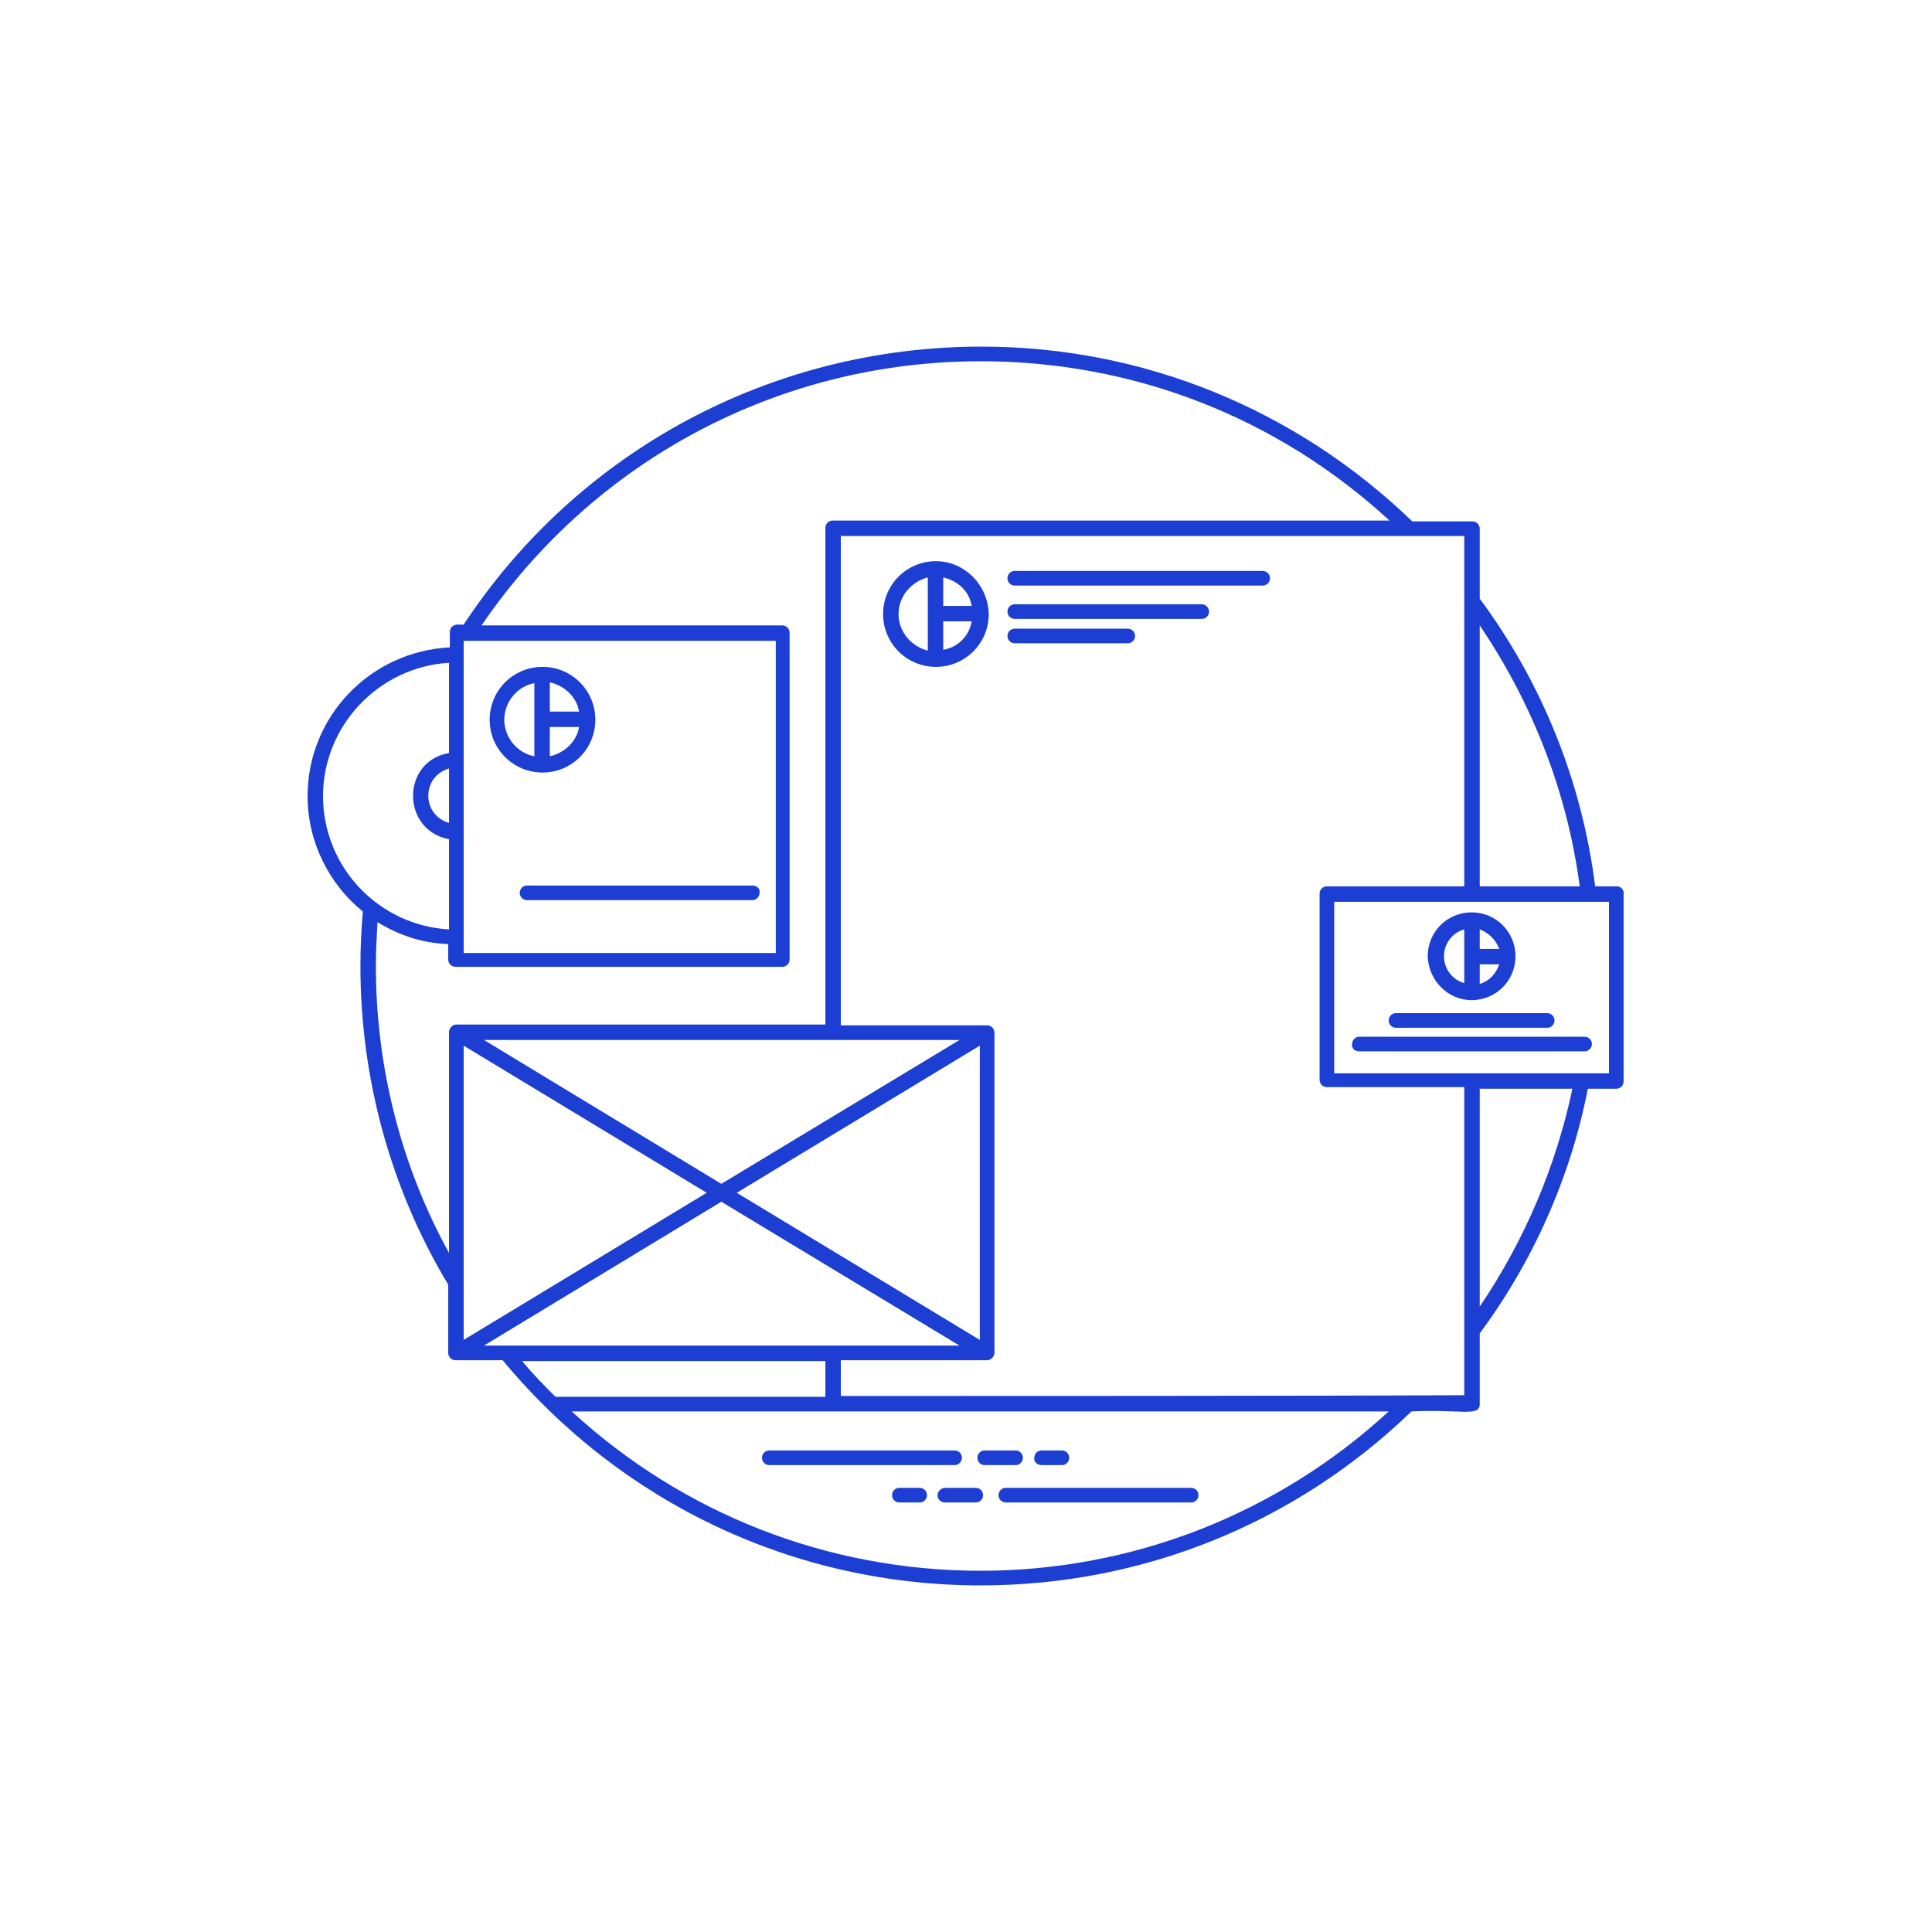
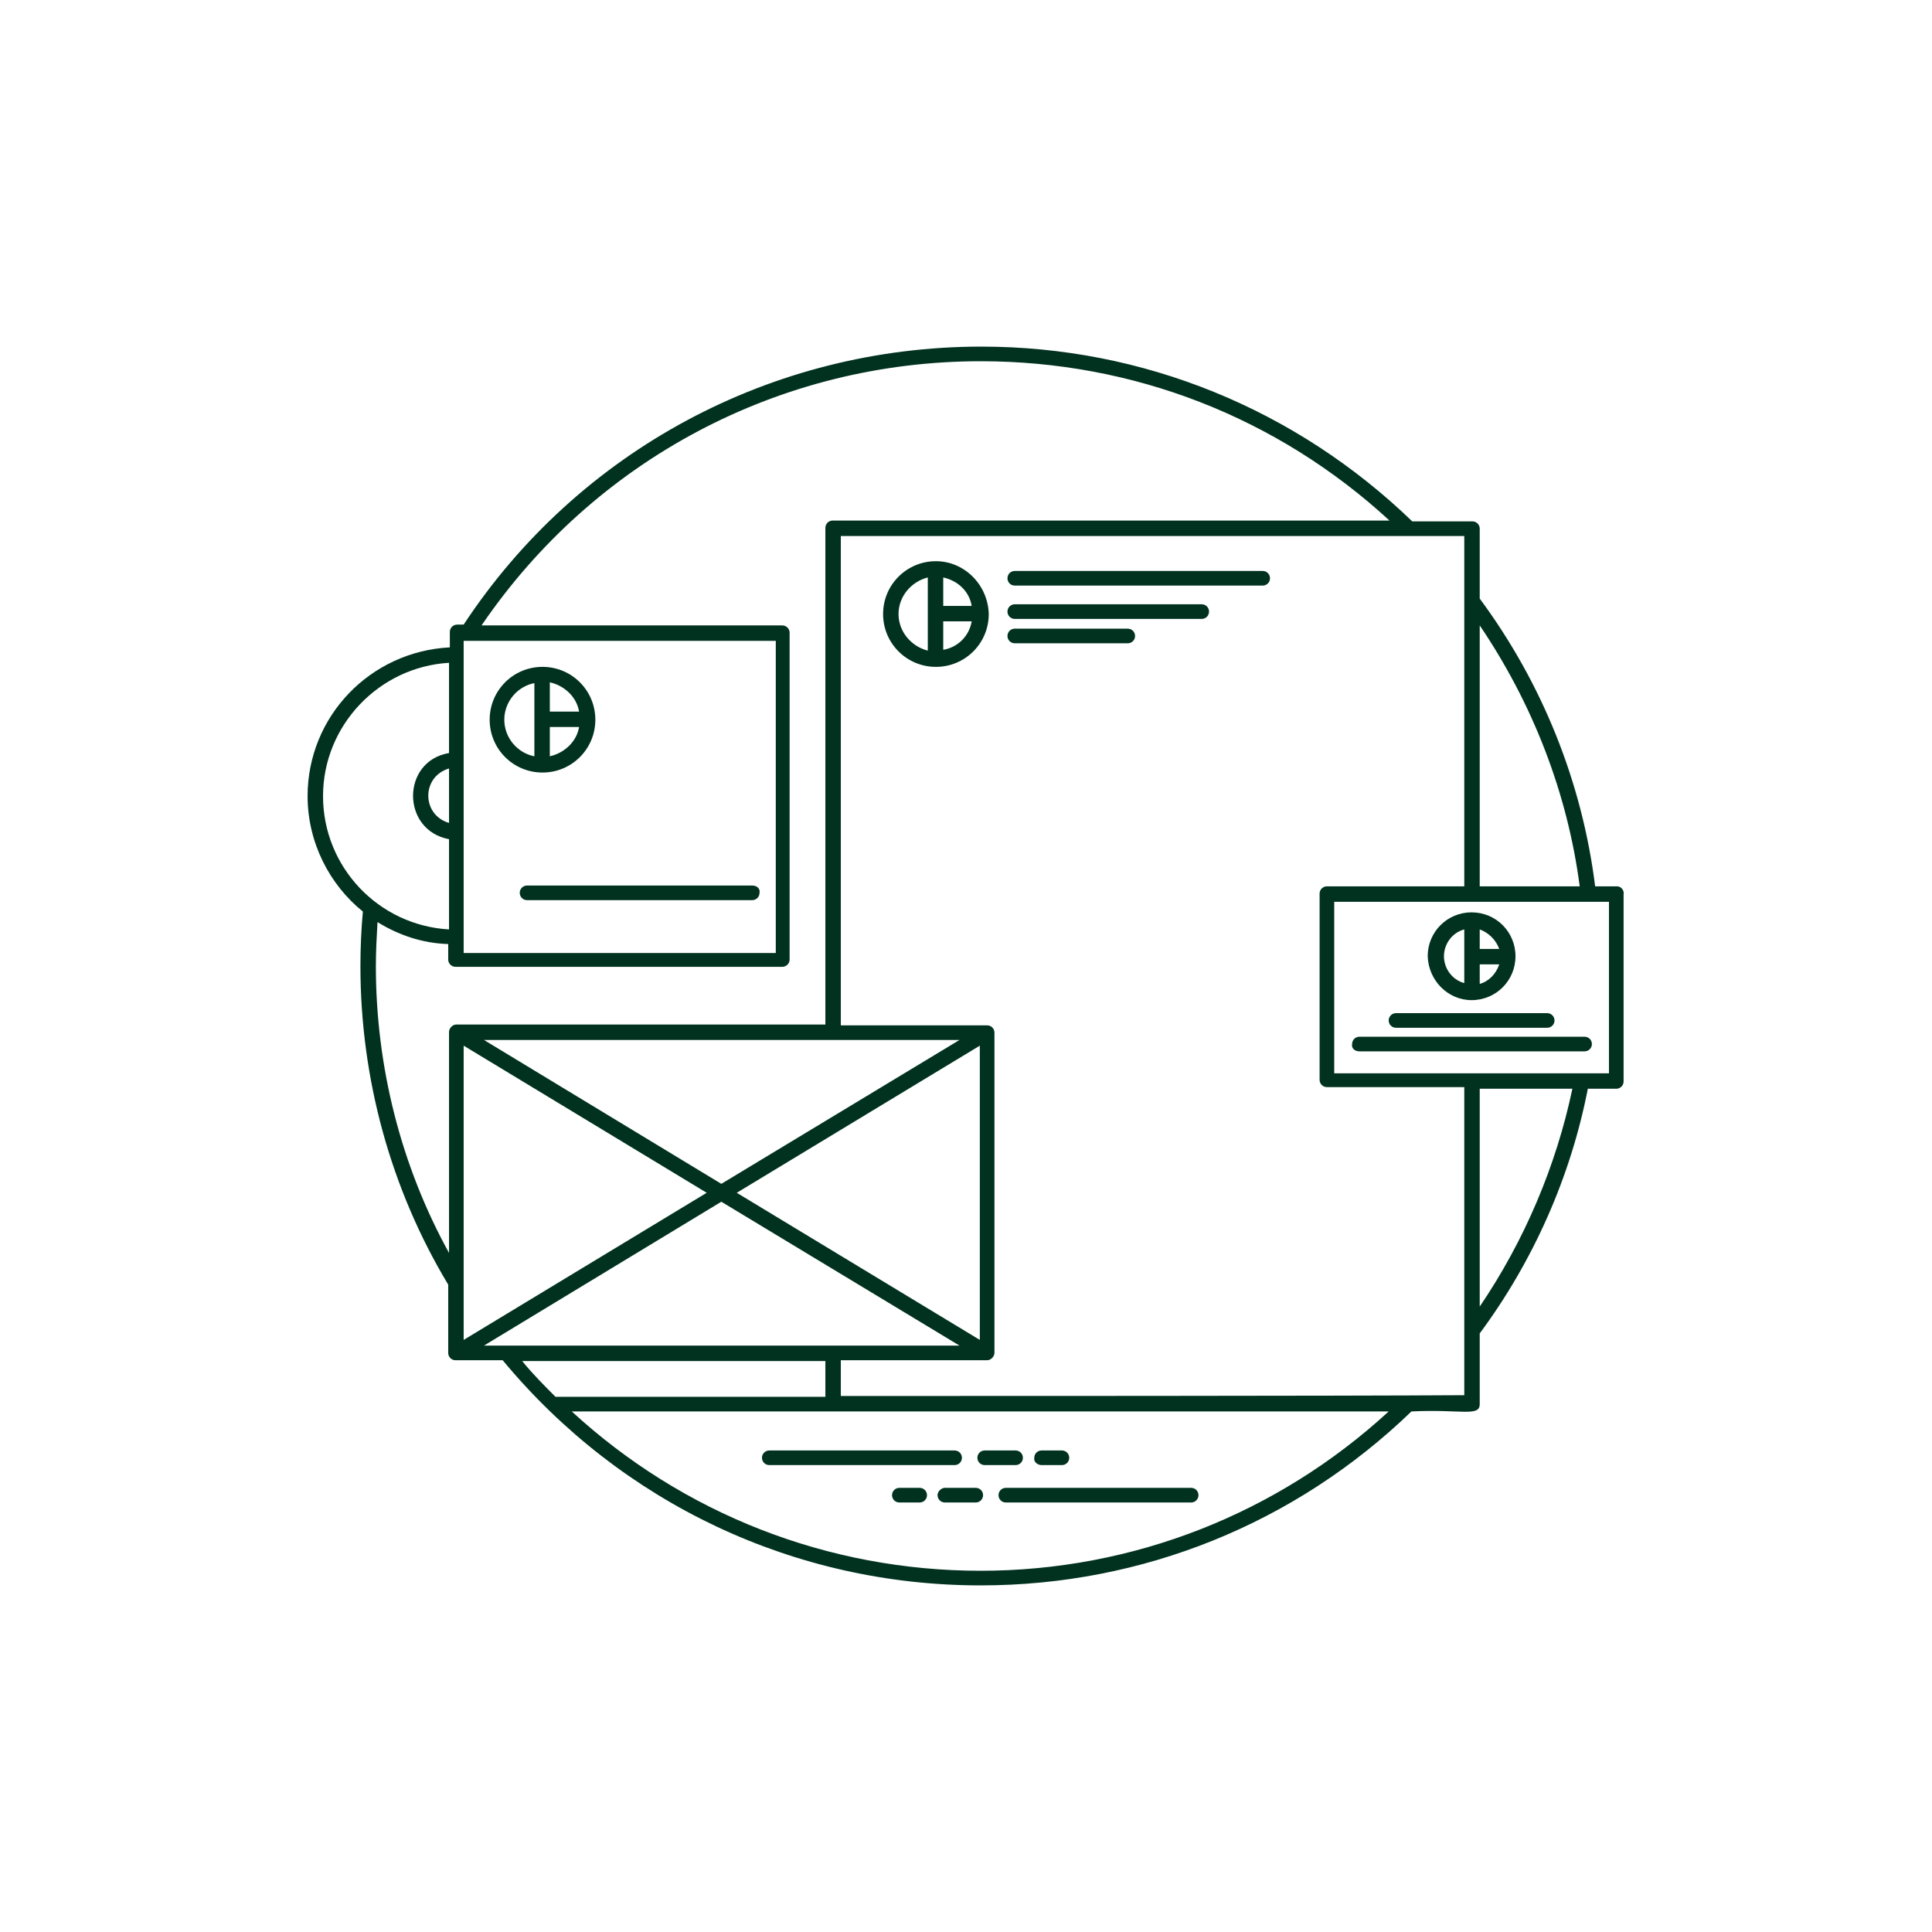
<svg xmlns="http://www.w3.org/2000/svg" width="100" height="100">
-   <svg fill="#1c3ed3" transform="matrix(.69 0 0 .69 15.5 15.5)" viewBox="0 0 164 164">
+   <svg fill="#013220" transform="matrix(.69 0 0 .69 15.5 15.5)" viewBox="0 0 164 164">
    <path d="M36.4 51.7c0-3.6-2.9-6.5-6.5-6.5s-6.5 2.9-6.5 6.5 2.9 6.5 6.5 6.5 6.5-2.9 6.5-6.5zm-5.6 4.5v-3.6h3.6c-.3 1.8-1.8 3.2-3.6 3.6zm3.6-5.5h-3.6v-3.6c1.8.4 3.3 1.8 3.6 3.6zm-9.2 1c0-2.2 1.6-4.1 3.7-4.5v9c-2.1-.4-3.7-2.3-3.7-4.5zM56.9 142.5c0 .5.4.9.9.9h22.8c.5 0 .9-.4.9-.9s-.4-.9-.9-.9H57.8c-.5 0-.9.4-.9.9zM84.3 143.4h3.8c.5 0 .9-.4.9-.9s-.4-.9-.9-.9h-3.8c-.5 0-.9.4-.9.9s.4.9.9.9zM91.3 143.4h2.5c.5 0 .9-.4.9-.9s-.4-.9-.9-.9h-2.5c-.5 0-.9.4-.9.9-.1.5.4.9.9.9zM86 147.1c0 .5.4.9.9.9h22.8c.5 0 .9-.4.9-.9s-.4-.9-.9-.9H86.9c-.5 0-.9.4-.9.9zM78.5 147.1c0 .5.4.9.9.9h3.8c.5 0 .9-.4.9-.9s-.4-.9-.9-.9h-3.8c-.4 0-.9.4-.9.9zM76.3 146.2h-2.5c-.5 0-.9.4-.9.9s.4.9.9.9h2.5c.5 0 .9-.4.9-.9s-.4-.9-.9-.9zM78.3 32.2c-3.6 0-6.5 2.9-6.5 6.5s2.9 6.5 6.5 6.5 6.5-2.9 6.5-6.5c-.1-3.6-3-6.5-6.5-6.5zm4.4 5.5h-3.5v-3.5c1.8.4 3.2 1.7 3.5 3.5zm-9 1c0-2.2 1.6-4 3.6-4.5v9c-2-.5-3.6-2.3-3.6-4.5zm5.5 4.4v-3.5h3.5c-.3 1.8-1.7 3.2-3.5 3.5z" />
    <path d="M162.1 72.2h-2.7c-1.6-12.8-6.5-25-14.2-35.4v-8.6c0-.5-.4-.9-.9-.9h-7.4c-14.3-13.8-33.1-21.5-53-21.5-25.8 0-49.6 12.8-63.7 34.2h-.8c-.5 0-.9.4-.9.9v1.9C8.7 43.3 1 51.3 1 61.1 1 66.8 3.7 72 7.8 75.3c-.2 2.2-.3 4.5-.3 6.7 0 13.8 3.7 27.4 10.8 39.2v8.4c0 .5.4.9.9.9H25c14.6 17.6 35.9 27.7 58.8 27.7 19.9 0 38.7-7.6 53-21.4 6.1-.3 8.4.7 8.4-.9v-8.7c6.6-8.9 11.2-19.3 13.3-30.1h3.5c.5 0 .9-.4.9-.9v-23c.1-.5-.3-1-.8-1zm-4.6 0h-12.3V40.1c6.5 9.6 10.8 20.6 12.3 32.1zM18.4 64.4c-3.4-1-3.4-5.7 0-6.7v6.7zm1.8 14.1V56.7 42h38.4v38.4H20.2v-1.9zM2.9 61.1c0-8.7 6.9-15.9 15.5-16.4v11.1c-5.9 1-5.9 9.5 0 10.6v11.1C9.7 77 2.9 69.8 2.9 61.1zM9.4 82c0-1.8.1-3.6.2-5.4 2.6 1.6 5.5 2.6 8.7 2.7v1.9c0 .5.4.9.9.9h40.2c.5 0 .9-.4.9-.9V41c0-.5-.4-.9-.9-.9h-37C36.3 19.7 59.1 7.6 83.8 7.6c18.8 0 36.5 6.9 50.3 19.6H65.6c-.5 0-.9.4-.9.9v61.1H19.3c-.5 0-.9.5-.9.9v27.2c-5.9-10.7-9-22.9-9-35.3zm74.3 46l-29.9-18.1 29.9-18.1V128zM20.2 91.8l29.9 18.1L20.2 128V91.8zm31.7 17L22.7 91.1h58.5l-29.3 17.7zm0 2.2l29.3 17.7H22.7L51.9 111zm12.8 19.6v4.4H31.5c-1.4-1.4-2.8-2.8-4.1-4.4h37.3zm19.1 25.8c-18.8 0-36.6-7-50.3-19.6H134c-13.7 12.6-31.5 19.6-50.2 19.6zm-17.2-21.5v-4.4h18c.5 0 .9-.5.9-.9V90.2c0-.5-.4-.9-.9-.9h-18V29.1h76.7v43.1h-16.9c-.5 0-.9.4-.9.9V96c0 .5.4.9.9.9h16.9v37.9c-14.5.1-63 .1-76.7.1zm78.6-11V97.1h11.4c-2 9.5-5.9 18.7-11.4 26.8zm15.9-28.7h-33.8V74.1h33.8v21.1z" />
    <path d="M144.2 86.2c3 0 5.4-2.4 5.4-5.4 0-3-2.4-5.4-5.4-5.4s-5.4 2.4-5.4 5.4c.1 3 2.5 5.4 5.4 5.4zm1-2v-2.4h2.4c-.4 1.2-1.3 2.1-2.4 2.4zm2.4-4.3h-2.4v-2.4c1.1.4 2 1.3 2.4 2.4zm-4.3-2.4v6.6c-1.5-.4-2.5-1.8-2.5-3.3 0-1.5 1-2.9 2.5-3.3zM134.9 89.6h18.6c.5 0 .9-.4.9-.9s-.4-.9-.9-.9h-18.6c-.5 0-.9.4-.9.9s.4.9.9.9zM130.4 92.5h27.7c.5 0 .9-.4.9-.9s-.4-.9-.9-.9h-27.7c-.5 0-.9.4-.9.9-.1.5.3.9.9.9zM118.5 33.4H88c-.5 0-.9.4-.9.9s.4.9.9.9h30.5c.5 0 .9-.4.9-.9s-.4-.9-.9-.9zM111 37.5H88c-.5 0-.9.4-.9.9s.4.9.9.9h23c.5 0 .9-.4.9-.9s-.4-.9-.9-.9zM101.9 40.5H88c-.5 0-.9.4-.9.9s.4.9.9.9h13.9c.5 0 .9-.4.9-.9s-.4-.9-.9-.9zM55.7 72.1H28c-.5 0-.9.4-.9.9s.4.9.9.9h27.7c.5 0 .9-.4.9-.9.1-.5-.3-.9-.9-.9z" />
  </svg>
</svg>
